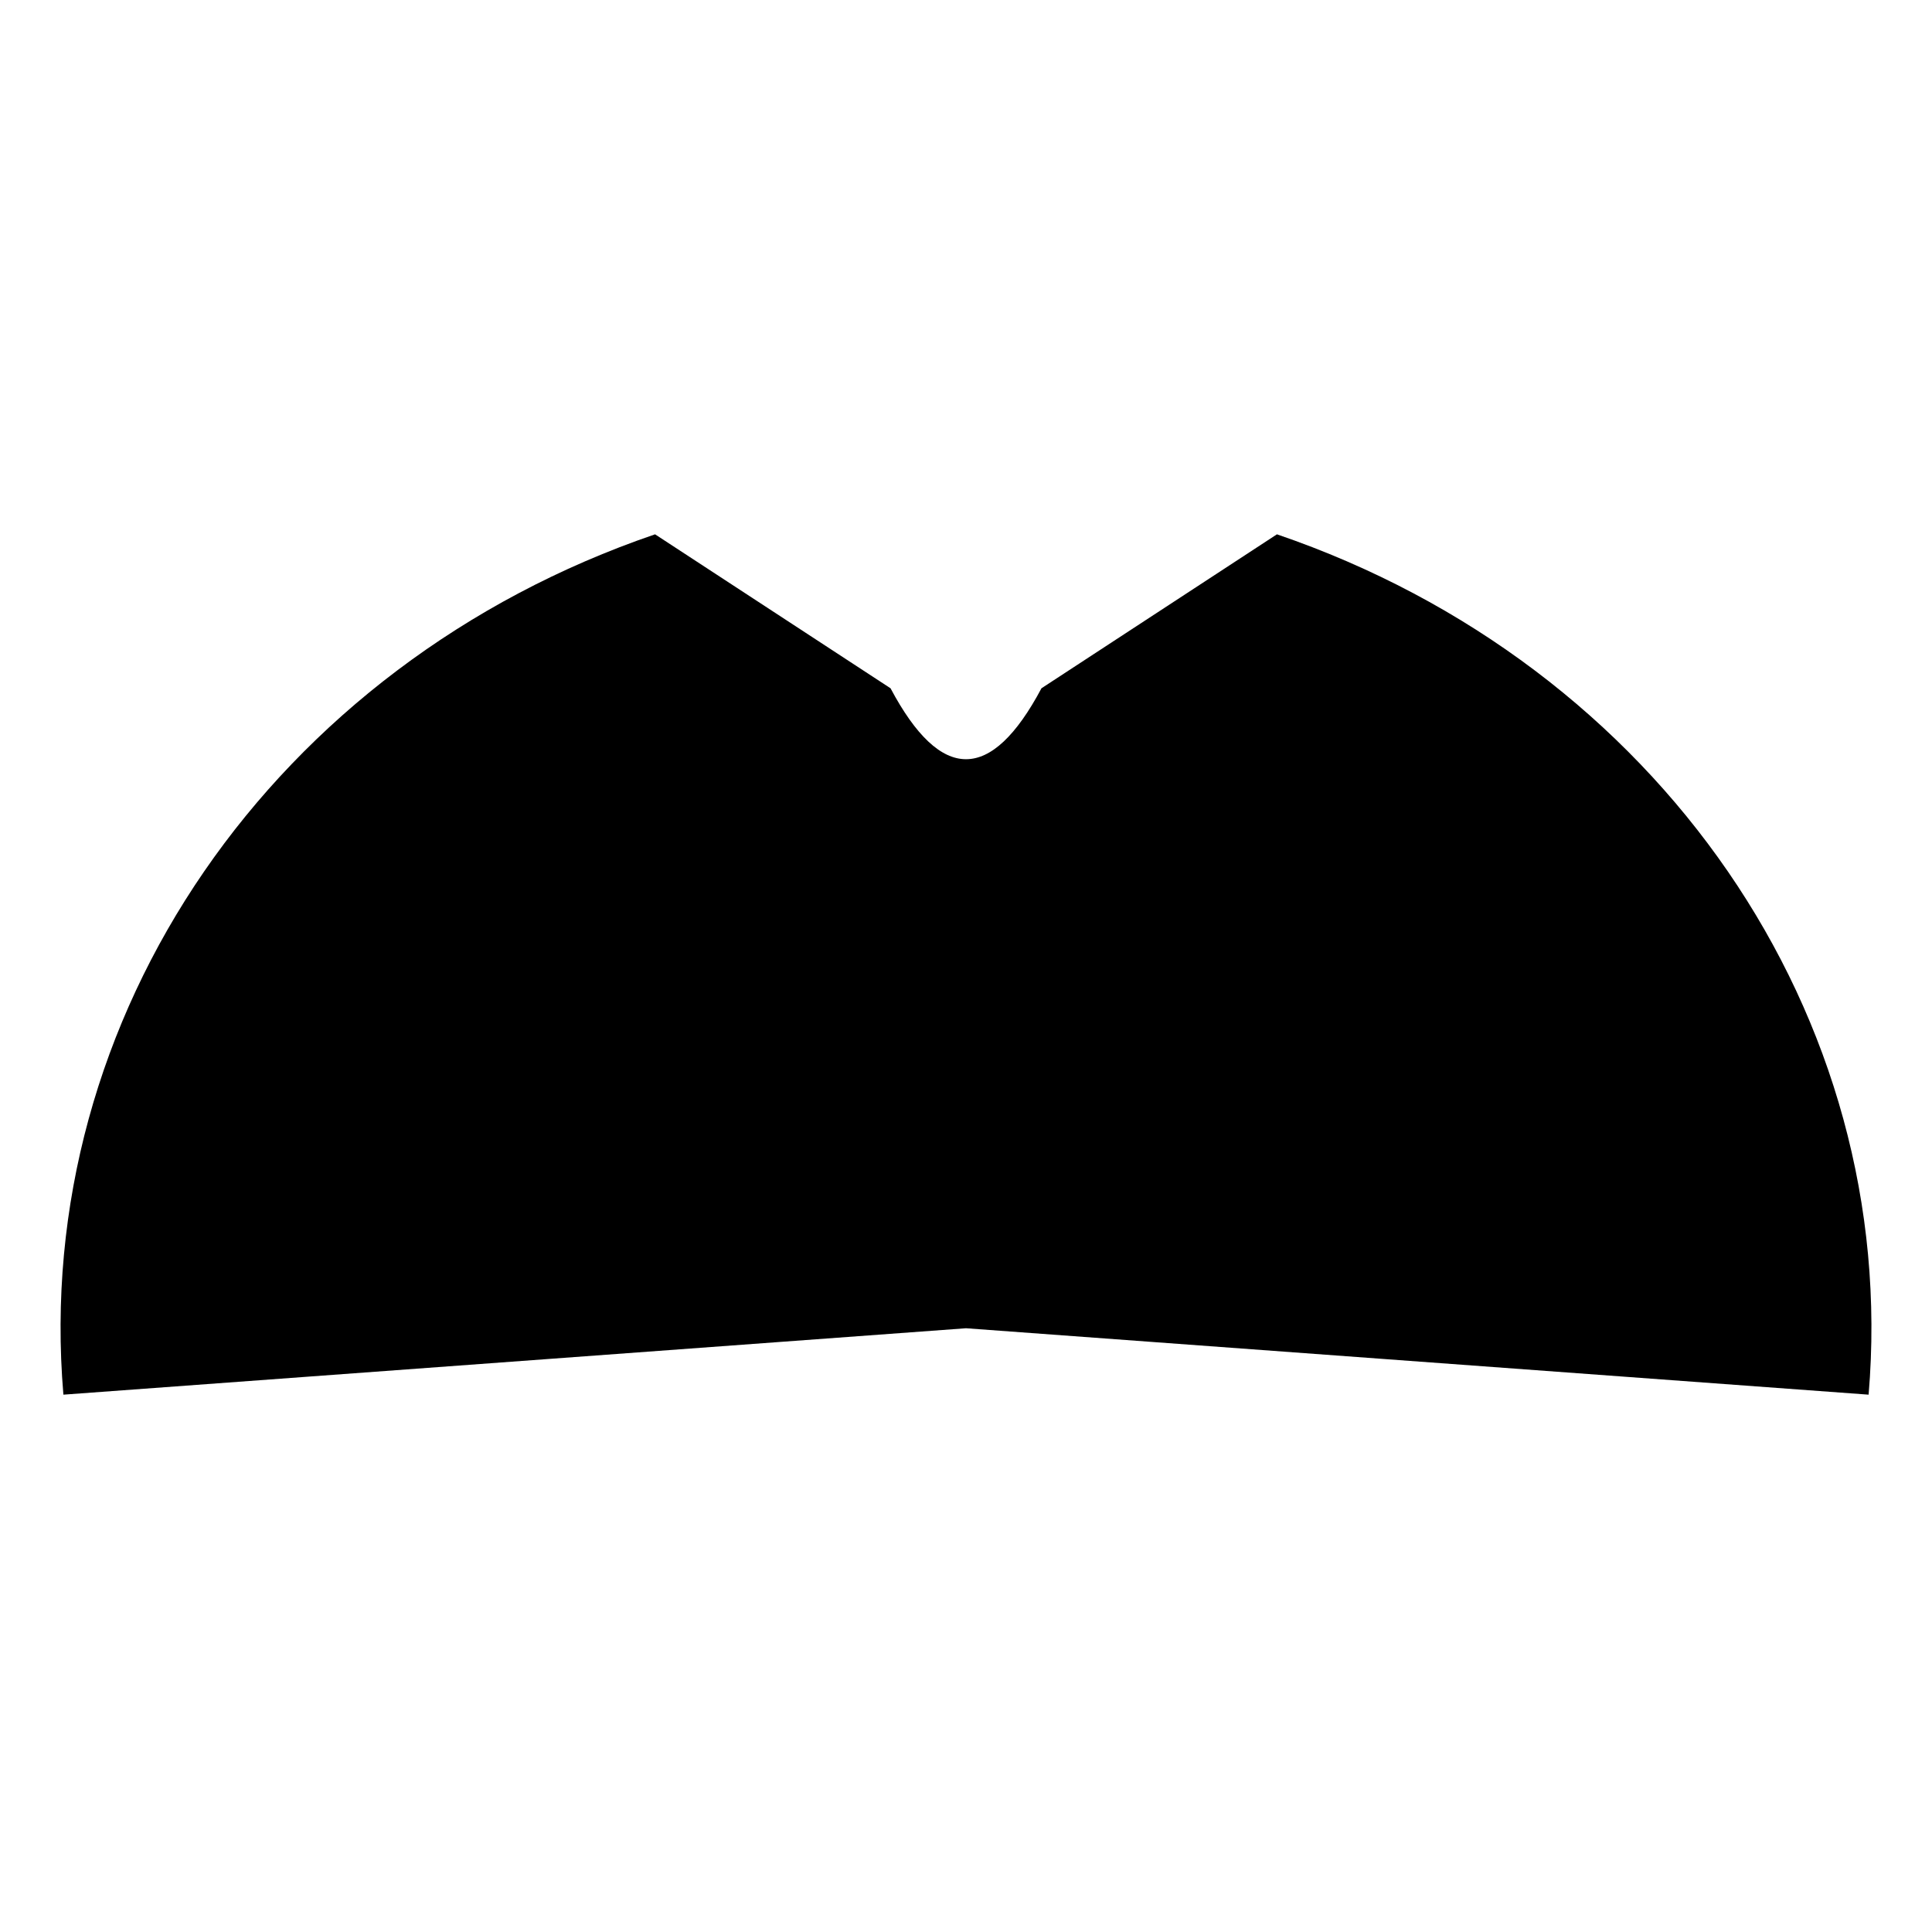
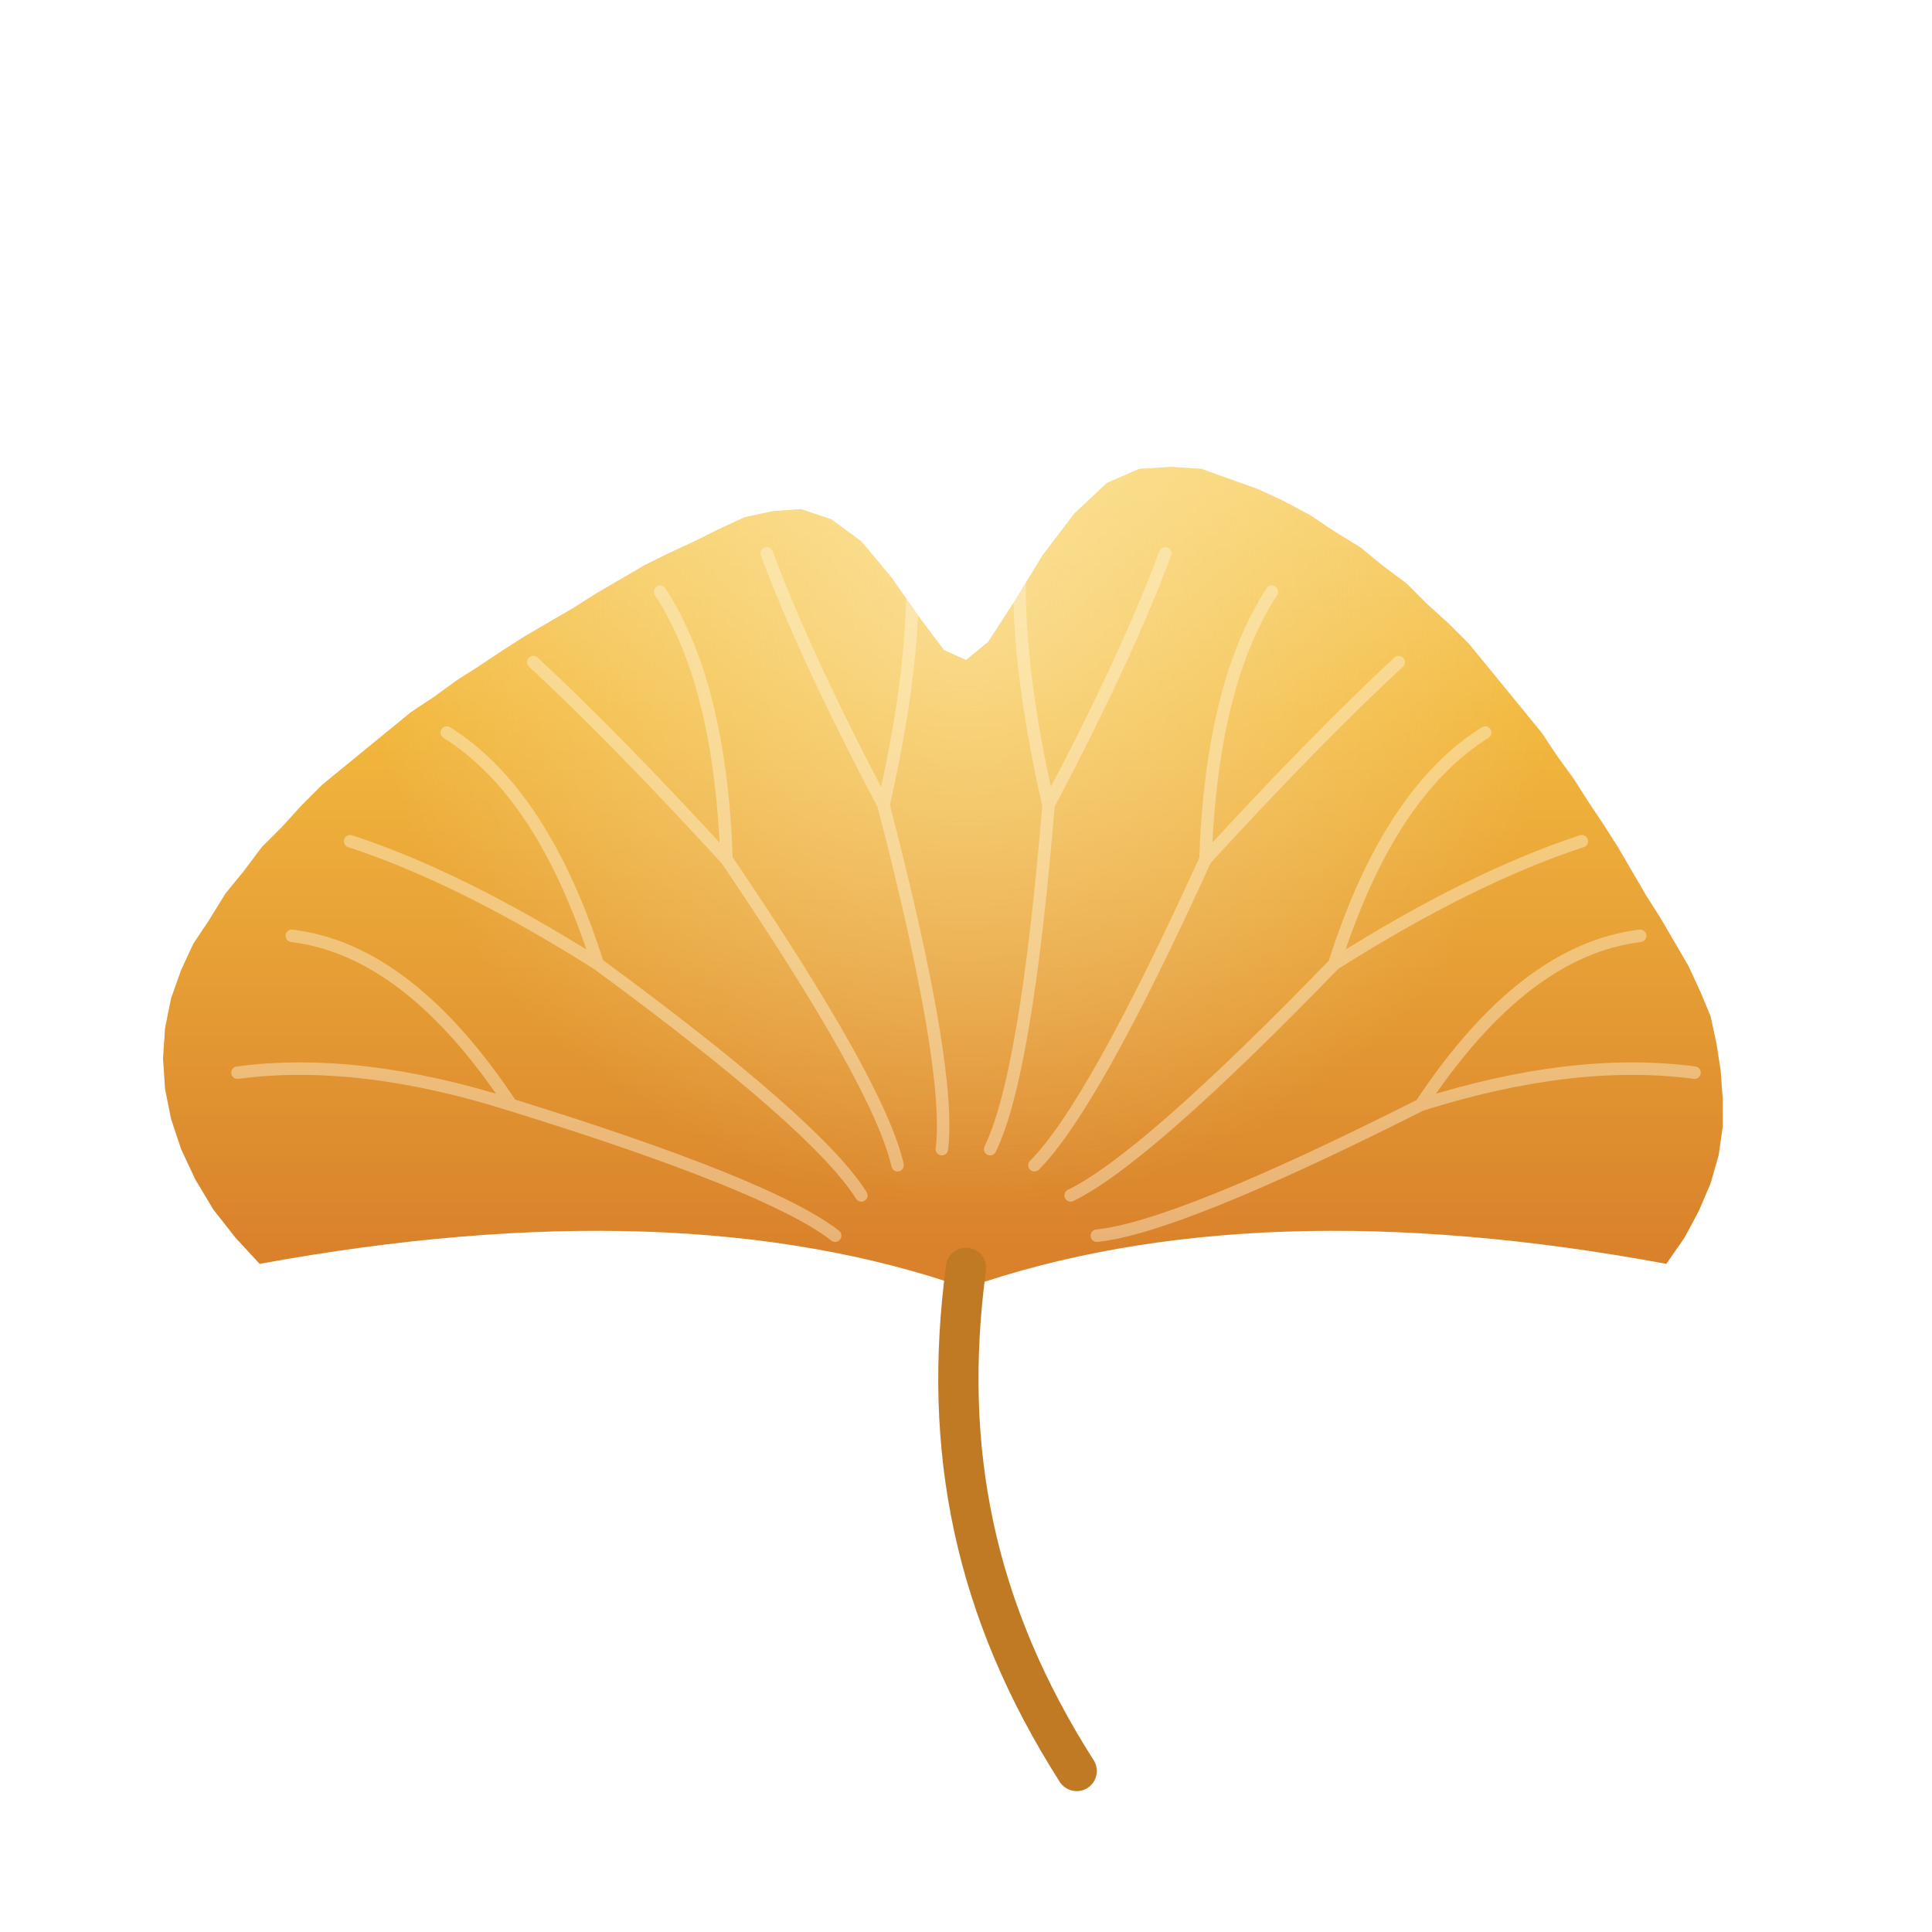
- <svg xmlns="http://www.w3.org/2000/svg" viewBox="0 0 64 64" fill="none">
+ <svg xmlns="http://www.w3.org/2000/svg" viewBox="0 0 96 96" fill="none">
  <defs>
-     <linearGradient id="leaf" x1="32" y1="12" x2="32" y2="48" gradientUnits="userSpaceOnUse">
-       <stop offset="0" stop-color="oklch(58% 0.11 290)" />
-       <stop offset="1" stop-color="oklch(46% 0.1 290)" />
+     <linearGradient id="gg-leaf" x1="48" y1="14" x2="48" y2="62" gradientUnits="userSpaceOnUse">
+       <stop offset="0" stop-color="#fbe289" />
+       <stop offset=".45" stop-color="#f2b83e" />
+       <stop offset="1" stop-color="#d9822b" />
    </linearGradient>
-     <clipPath id="bladeClip">
-       <path d="M32 44            L2.1 46.2            A30 28 0 0 1 21.7 17.7            L29.5 22.8            Q32 27.5 34.5 22.8            L42.3 17.7            A30 28 0 0 1 61.9 46.2            Z" />
+     <radialGradient id="gg-sheen" cx="48" cy="30" r="30" gradientUnits="userSpaceOnUse">
+       <stop offset="0" stop-color="#fff3c4" stop-opacity=".55" />
+       <stop offset="1" stop-color="#fff3c4" stop-opacity="0" />
+     </radialGradient>
+     <clipPath id="gg-blade">
+       <path d="M12.9 62.8 Q33.7 59.0 48 64 Q62.3 59.0 82.8 62.8 L83.7 61.5 L84.4 60.2 L85.0 58.8 L85.4 57.4 L85.6 56.0 L85.6 54.6 L85.5 53.2 L85.3 51.9 L85.0 50.5 L84.5 49.3 L83.9 48.0 L83.2 46.8 L82.5 45.6 L81.8 44.5 L81.1 43.3 L80.4 42.1 L79.7 41.0 L78.9 39.8 L78.2 38.7 L77.4 37.6 L76.6 36.4 L75.7 35.3 L74.8 34.2 L73.9 33.1 L73.0 32.0 L72.0 31.0 L70.9 30.0 L69.9 29.0 L68.7 28.1 L67.6 27.2 L66.3 26.4 L65.1 25.6 L63.8 24.9 L62.5 24.3 L61.1 23.8 L59.7 23.3 L58.2 23.2 L56.6 23.3 L55.0 24.0 L53.4 25.5 L51.8 27.6 L50.4 29.9 L49.1 31.9 L48.0 32.8 L46.9 32.3 L45.7 30.7 L44.3 28.7 L42.8 26.9 L41.3 25.8 L39.8 25.3 L38.4 25.4 L37.0 25.7 L35.7 26.3 L34.5 26.9 L33.2 27.5 L32.0 28.1 L30.8 28.8 L29.6 29.5 L28.5 30.2 L27.3 30.9 L26.1 31.6 L25.0 32.3 L23.8 33.1 L22.7 33.8 L21.6 34.6 L20.4 35.4 L19.3 36.3 L18.2 37.2 L17.1 38.1 L16.0 39.0 L15.0 40.0 L14.0 41.1 L13.0 42.1 L12.1 43.3 L11.2 44.4 L10.4 45.7 L9.6 46.9 L9.0 48.2 L8.5 49.6 L8.2 51.1 L8.1 52.6 L8.2 54.1 L8.5 55.6 L9.0 57.1 L9.7 58.6 L10.6 60.1 L11.7 61.5 L12.9 62.8 Z" />
    </clipPath>
  </defs>
-   <path d="M32 44 L31 60" stroke="oklch(42% 0.09 290)" stroke-width="2.6" stroke-linecap="round" />
-   <path d="M32 44        L2.1 46.2        A30 28 0 0 1 21.7 17.7        L29.5 22.8        Q32 27.5 34.5 22.8        L42.3 17.7        A30 28 0 0 1 61.9 46.2        Z" fill="url(#leaf)" />
-   <g stroke="oklch(85% 0.03 290)" stroke-width="1.1" stroke-linecap="round" opacity="0.55" clip-path="url(#bladeClip)">
-     <path d="M32 44 L8.1 31.1" />
-     <path d="M32 44 L16.2 22.9" />
-     <path d="M32 44 L24.9 19.1" />
-     <path d="M32 44 L39.1 19.1" />
-     <path d="M32 44 L47.8 22.9" />
-     <path d="M32 44 L55.9 31.1" />
+   <path d="M12.9 62.8 Q33.7 59.0 48 64 Q62.3 59.0 82.8 62.8 L83.7 61.5 L84.4 60.2 L85.0 58.8 L85.4 57.4 L85.6 56.0 L85.6 54.6 L85.5 53.2 L85.3 51.9 L85.0 50.5 L84.5 49.3 L83.9 48.0 L83.2 46.8 L82.5 45.6 L81.8 44.5 L81.1 43.3 L80.4 42.1 L79.7 41.0 L78.9 39.8 L78.2 38.7 L77.4 37.6 L76.6 36.4 L75.7 35.3 L74.8 34.2 L73.9 33.1 L73.0 32.0 L72.0 31.0 L70.9 30.0 L69.9 29.0 L68.7 28.1 L67.6 27.2 L66.3 26.4 L65.1 25.6 L63.8 24.9 L62.5 24.3 L61.1 23.8 L59.7 23.3 L58.2 23.2 L56.6 23.3 L55.0 24.0 L53.4 25.5 L51.8 27.6 L50.4 29.9 L49.1 31.9 L48.0 32.8 L46.9 32.3 L45.7 30.7 L44.3 28.7 L42.8 26.9 L41.3 25.8 L39.8 25.3 L38.4 25.4 L37.0 25.7 L35.7 26.3 L34.5 26.9 L33.2 27.5 L32.0 28.1 L30.8 28.8 L29.6 29.5 L28.5 30.2 L27.3 30.9 L26.1 31.6 L25.0 32.3 L23.8 33.1 L22.7 33.8 L21.6 34.6 L20.4 35.4 L19.3 36.3 L18.2 37.2 L17.1 38.1 L16.0 39.0 L15.0 40.0 L14.0 41.1 L13.0 42.1 L12.1 43.3 L11.2 44.4 L10.4 45.7 L9.6 46.9 L9.0 48.2 L8.5 49.6 L8.2 51.1 L8.1 52.6 L8.2 54.1 L8.5 55.6 L9.0 57.1 L9.7 58.6 L10.6 60.1 L11.7 61.5 L12.9 62.8 Z" fill="url(#gg-leaf)" />
+   <path d="M12.9 62.8 Q33.7 59.0 48 64 Q62.3 59.0 82.8 62.8 L83.7 61.5 L84.4 60.2 L85.0 58.8 L85.4 57.4 L85.6 56.0 L85.6 54.6 L85.5 53.2 L85.3 51.9 L85.0 50.5 L84.5 49.3 L83.9 48.0 L83.2 46.8 L82.5 45.6 L81.8 44.5 L81.1 43.3 L80.4 42.1 L79.7 41.0 L78.9 39.8 L78.2 38.7 L77.4 37.6 L76.6 36.4 L75.7 35.3 L74.8 34.2 L73.9 33.1 L73.0 32.0 L72.0 31.0 L70.9 30.0 L69.9 29.0 L68.7 28.1 L67.6 27.2 L66.3 26.4 L65.1 25.6 L63.8 24.9 L62.5 24.3 L61.1 23.8 L59.7 23.3 L58.2 23.2 L56.6 23.3 L55.0 24.0 L53.4 25.5 L51.8 27.6 L50.4 29.9 L49.1 31.9 L48.0 32.8 L46.9 32.3 L45.7 30.7 L44.3 28.7 L42.8 26.9 L41.3 25.8 L39.8 25.3 L38.4 25.4 L37.0 25.7 L35.7 26.3 L34.5 26.9 L33.2 27.5 L32.0 28.1 L30.8 28.8 L29.6 29.5 L28.5 30.2 L27.3 30.9 L26.1 31.6 L25.0 32.3 L23.8 33.1 L22.7 33.8 L21.6 34.6 L20.4 35.4 L19.3 36.3 L18.2 37.2 L17.1 38.1 L16.0 39.0 L15.0 40.0 L14.0 41.1 L13.0 42.1 L12.1 43.3 L11.2 44.4 L10.4 45.7 L9.6 46.9 L9.0 48.2 L8.5 49.6 L8.2 51.1 L8.1 52.6 L8.2 54.1 L8.5 55.6 L9.0 57.1 L9.7 58.6 L10.6 60.1 L11.7 61.5 L12.9 62.8 Z" fill="url(#gg-sheen)" />
+   <g stroke="#fff6dd" stroke-width=".62" stroke-linecap="round" opacity=".42" fill="none" clip-path="url(#gg-blade)">
+     <path d="M41.5 61.4 Q38.3 58.9 25.4 54.9 M25.4 54.9 Q17.8 52.5 11.8 53.3 M25.4 54.9 Q20.3 47.2 14.5 46.5" />
+     <path d="M42.8 59.4 Q40.6 55.9 29.7 47.9 M29.7 47.9 Q22.9 43.6 17.4 41.8 M29.7 47.9 Q27.0 39.4 22.2 36.4" />
+     <path d="M44.6 57.9 Q43.7 53.9 36.1 42.7 M36.1 42.7 Q30.6 36.7 26.5 32.9 M36.1 42.7 Q35.8 34.0 32.8 29.4" />
+     <path d="M46.8 57.1 Q47.3 53.1 43.9 40.0 M43.9 40.0 Q40.0 32.6 38.1 27.5 M43.9 40.0 Q45.8 31.7 45.2 26.3" />
+     <path d="M49.2 57.1 Q51.0 53.4 52.1 40.0 M52.1 40.0 Q50.2 31.7 50.8 26.3 M52.1 40.0 Q56.0 32.6 57.9 27.5" />
+     <path d="M51.4 57.9 Q54.3 55.0 59.9 42.7 M59.9 42.7 Q60.2 34.0 63.2 29.4 M59.9 42.7 Q65.4 36.7 69.5 32.9" />
+     <path d="M53.2 59.4 Q56.9 57.6 66.3 47.9 M66.3 47.9 Q69.0 39.4 73.8 36.4 M66.3 47.9 Q73.1 43.6 78.6 41.8" />
+     <path d="M54.5 61.4 Q58.5 61.0 70.6 54.9 M70.6 54.9 Q75.7 47.2 81.5 46.5 M70.6 54.9 Q78.2 52.5 84.2 53.3" />
  </g>
+   <path d="M48 63 C46.8 72 48.4 80 53.5 88" stroke="#c07a24" stroke-width="2" stroke-linecap="round" fill="none" />
</svg>
